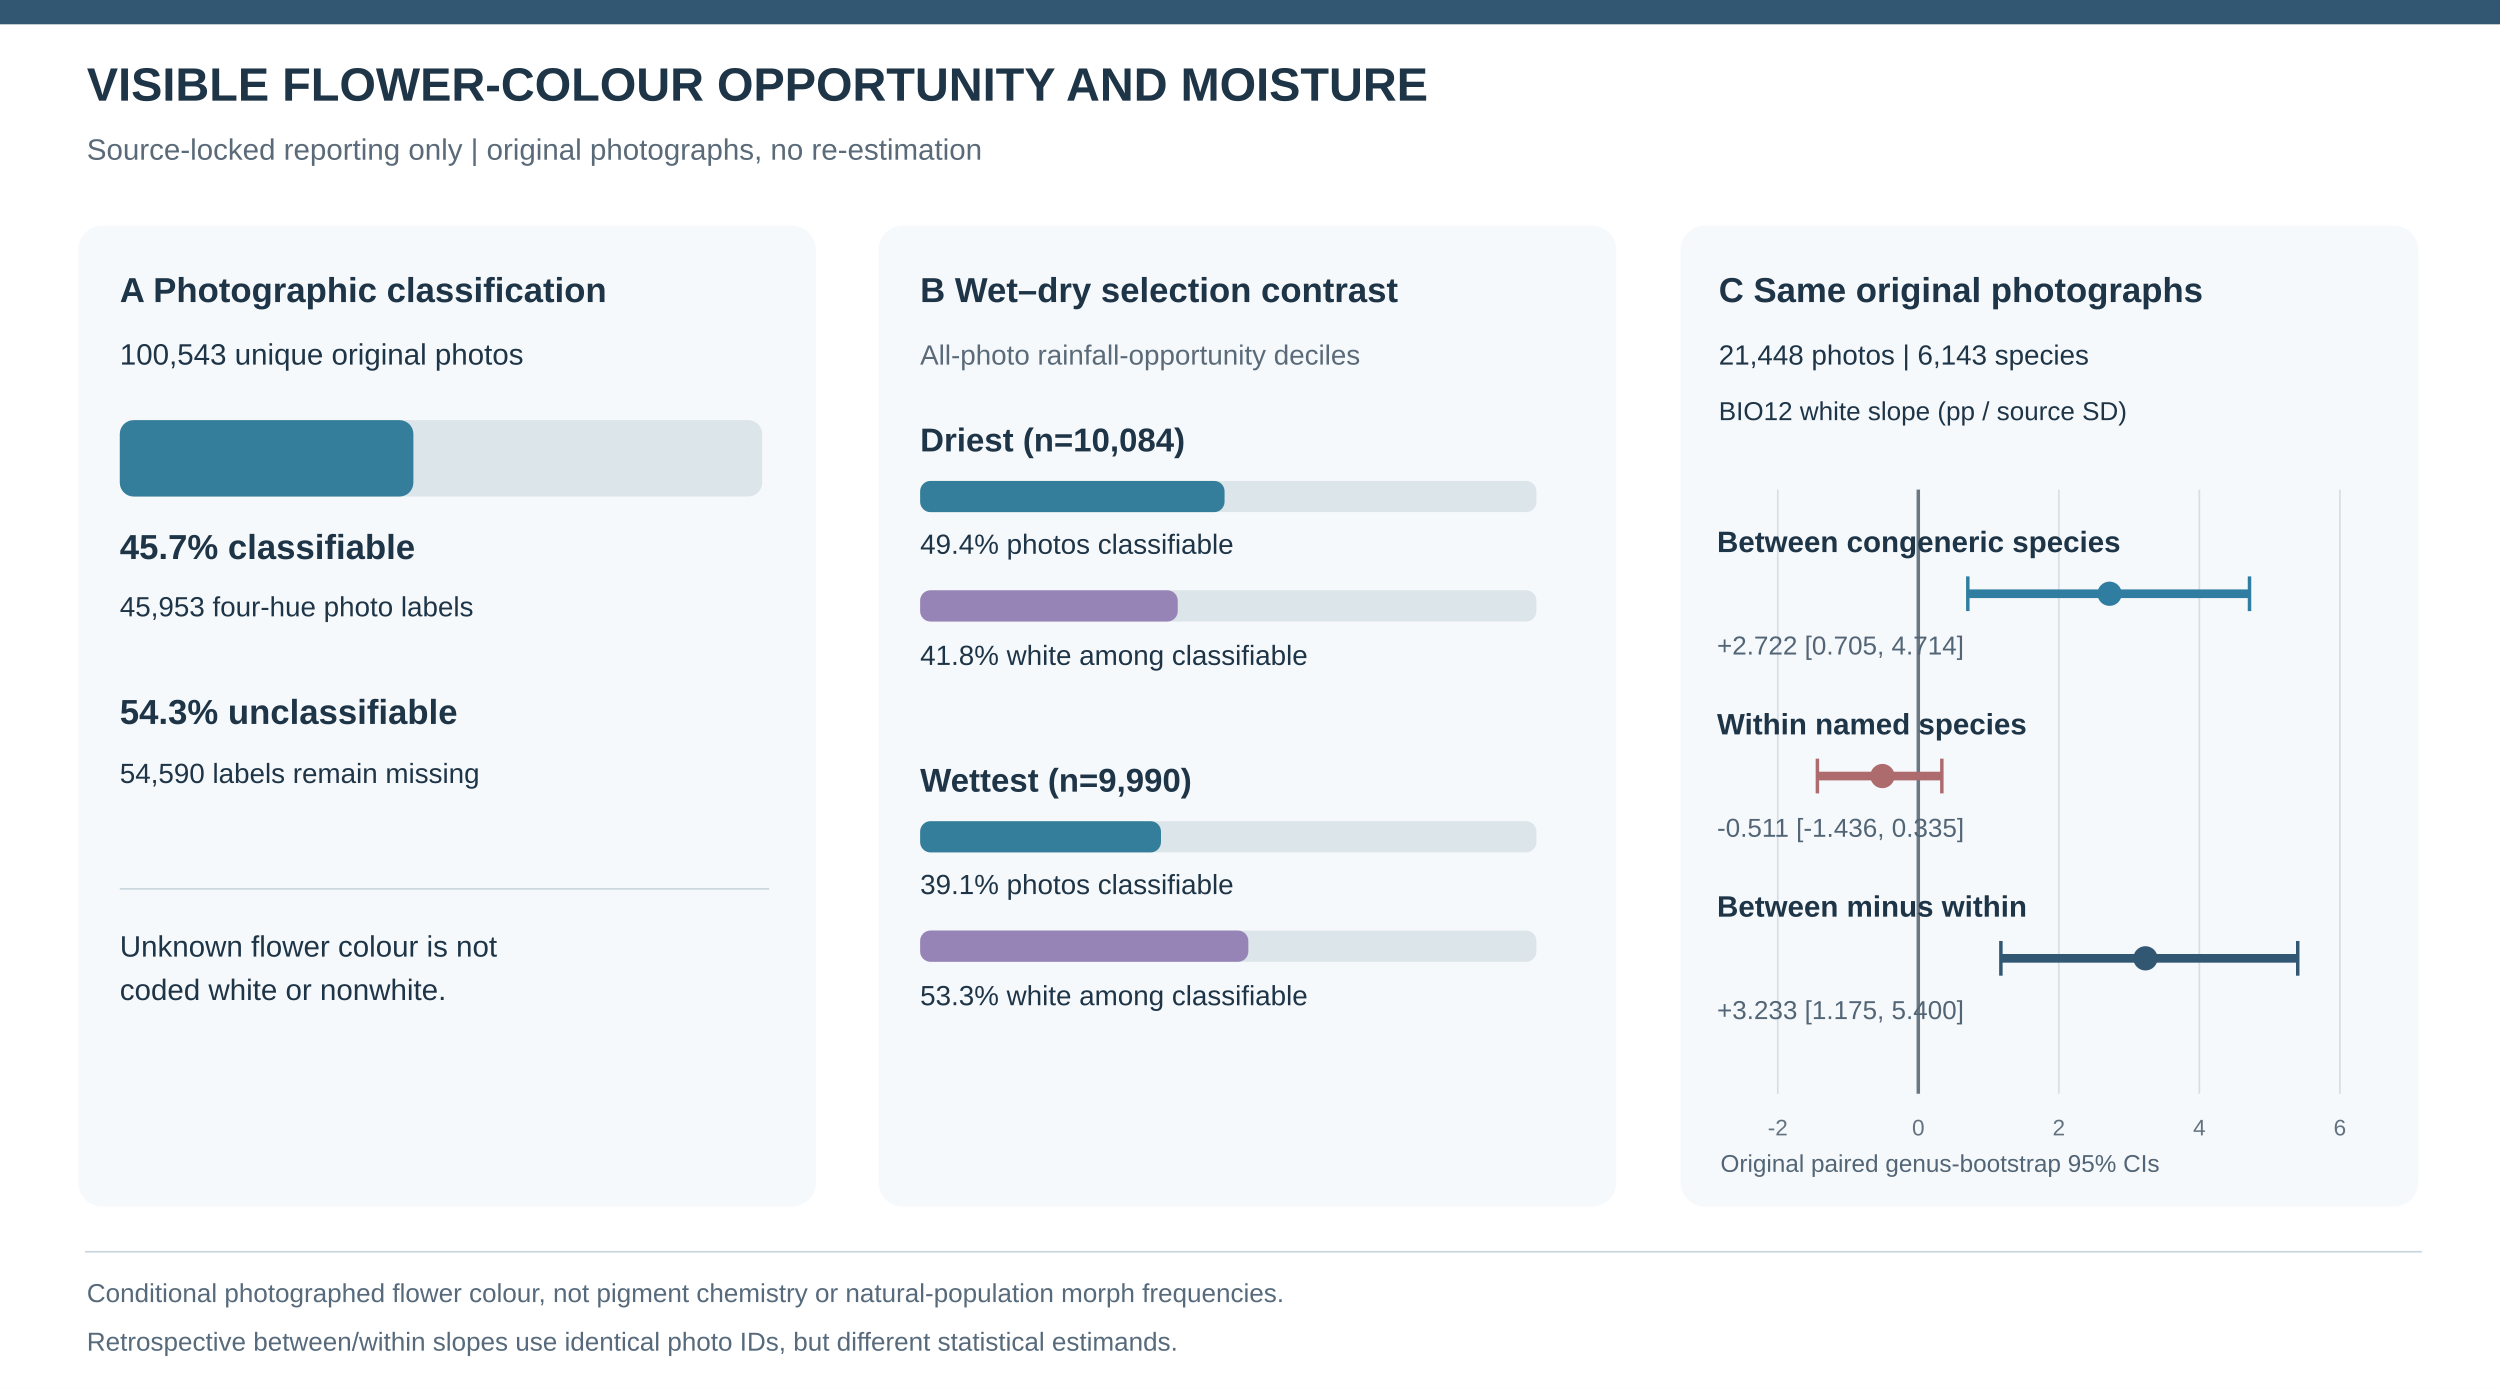
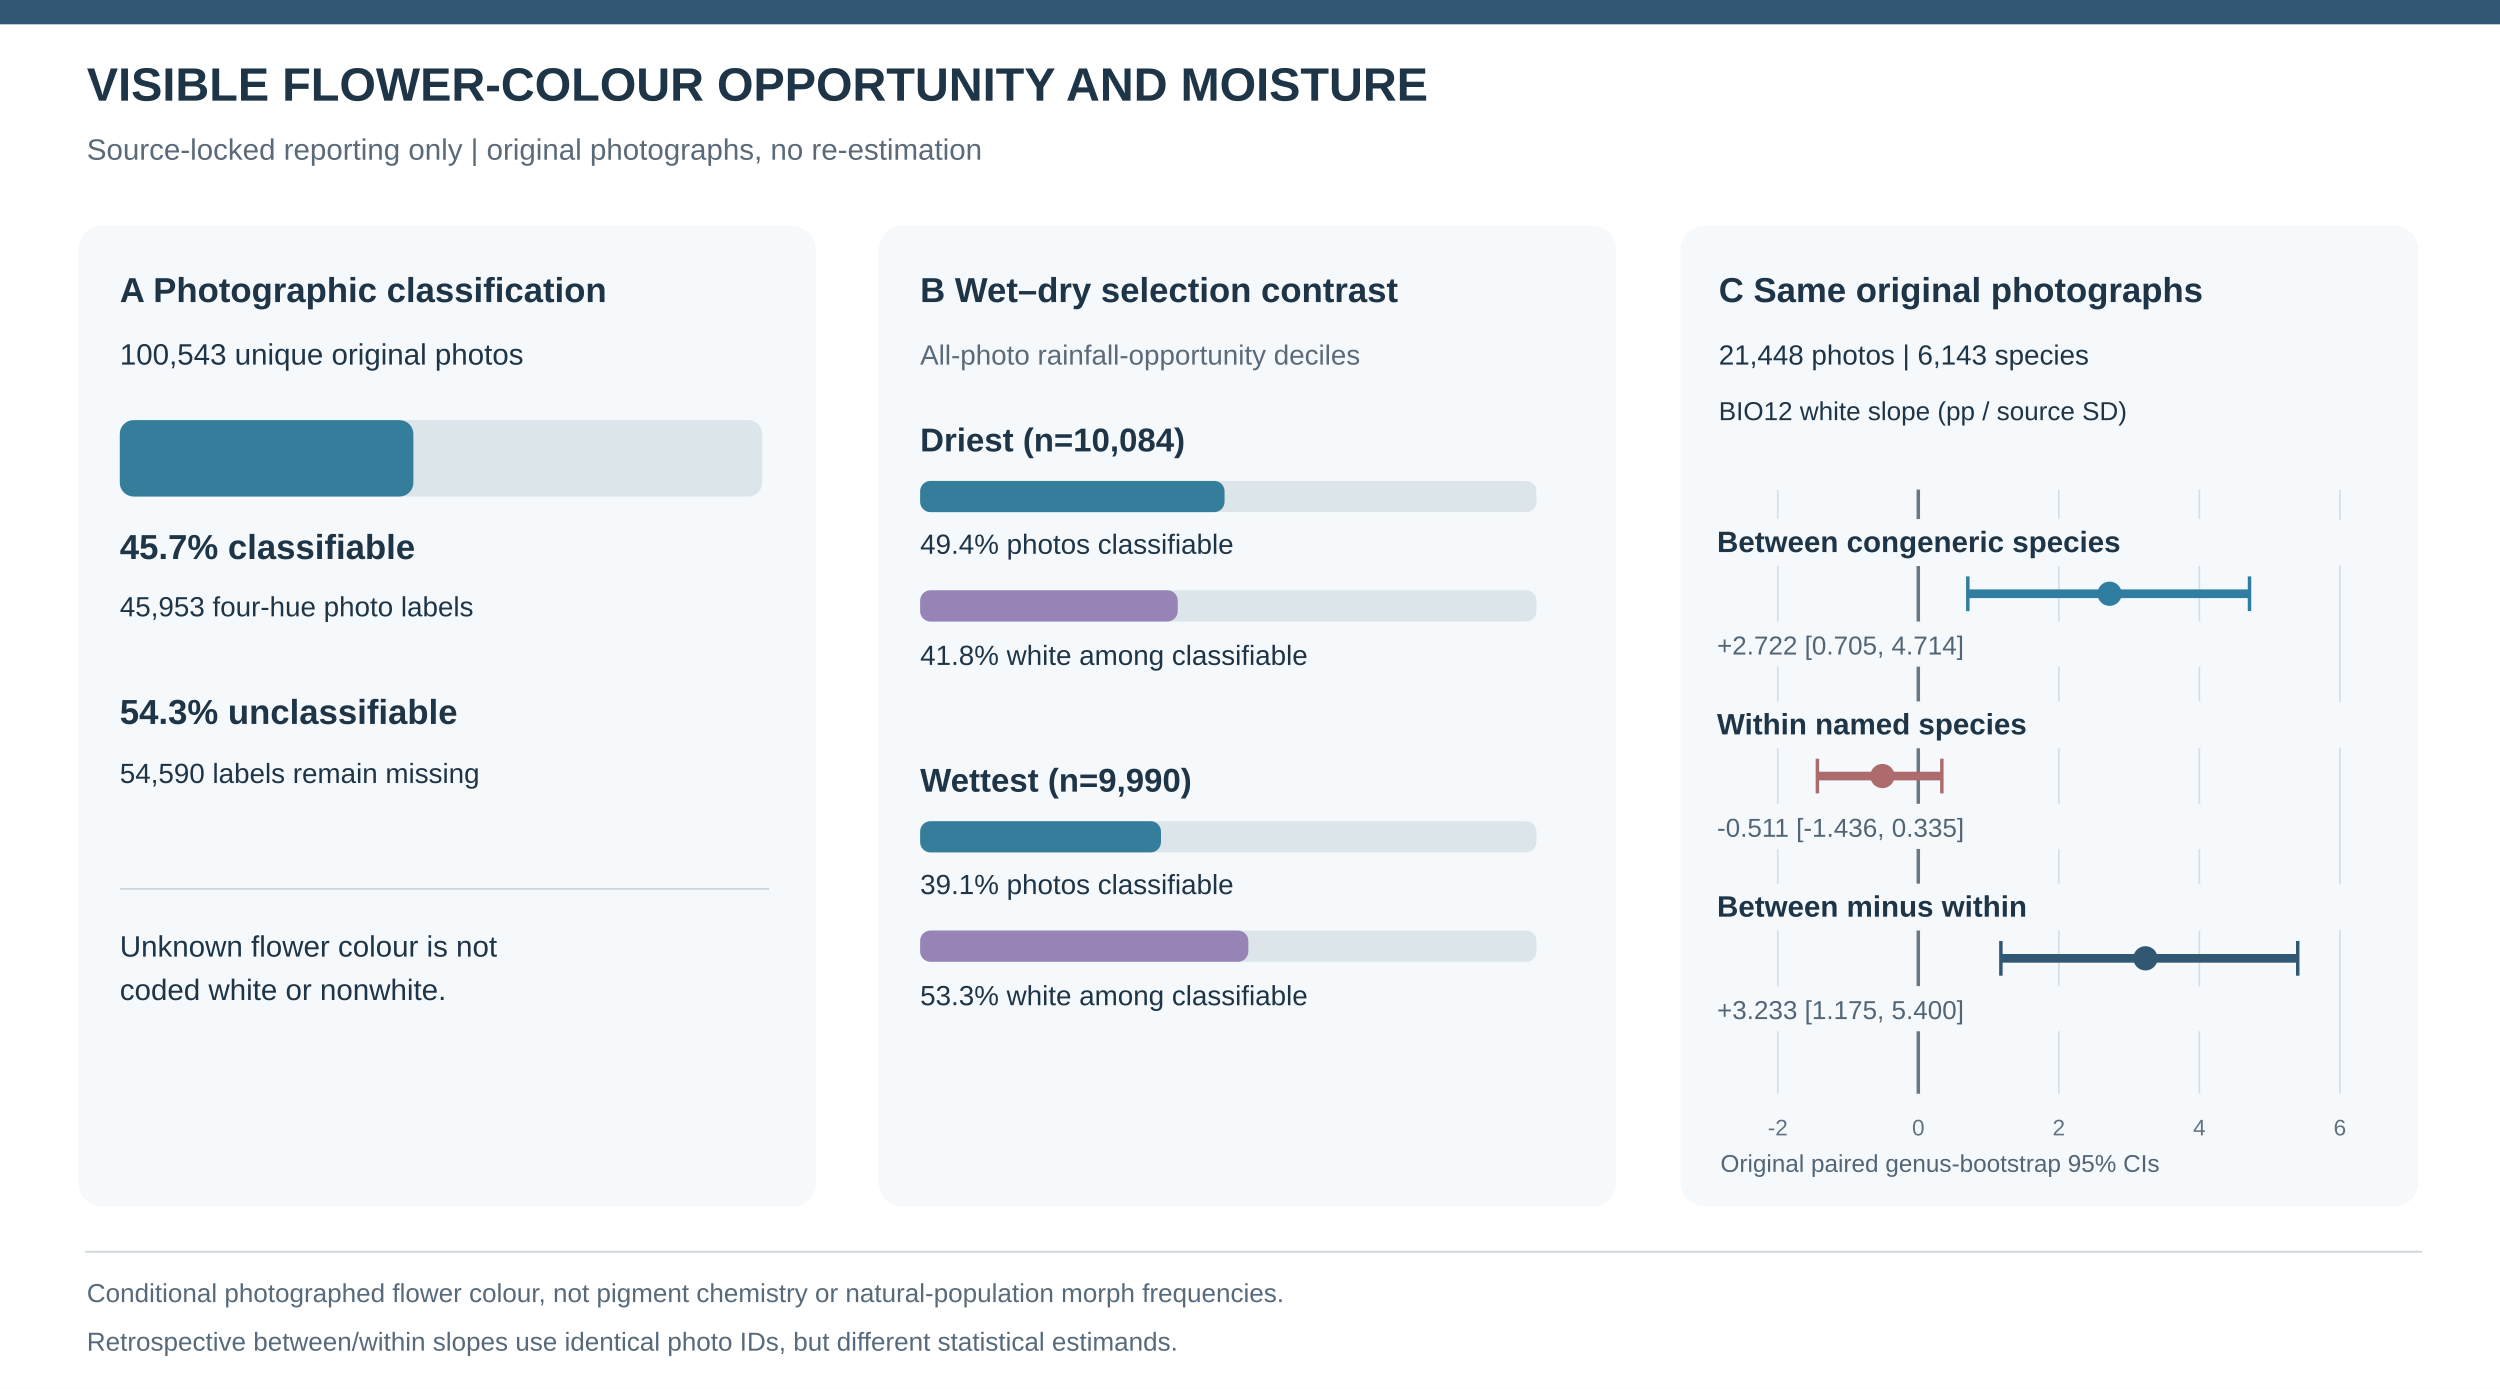
<svg xmlns="http://www.w3.org/2000/svg" width="1440" height="800" viewBox="0 0 1440 800" role="img" aria-labelledby="fig2-title fig2-desc">
  <rect x="0" y="0" width="1440" height="800" rx="0" fill="#FFFFFF" />
  <rect x="0" y="0" width="1440" height="14" rx="0" fill="#315773" />
  <text x="50" y="58" font-family="Arial,sans-serif" font-size="27" font-weight="700" fill="#1E3447" text-anchor="start">VISIBLE FLOWER-COLOUR OPPORTUNITY AND MOISTURE</text>
  <text x="50" y="92" font-family="Arial,sans-serif" font-size="17" font-weight="400" fill="#5A6A78" text-anchor="start">Source-locked reporting only | original photographs, no re-estimation</text>
  <rect x="45" y="130" width="425" height="565" rx="14" fill="#F6F9FB" />
  <rect x="506" y="130" width="425" height="565" rx="14" fill="#F6F9FB" />
  <rect x="968" y="130" width="425" height="565" rx="14" fill="#F6F9FB" />
  <text x="69" y="174" font-family="Arial,sans-serif" font-size="20" font-weight="700" fill="#1E3447" text-anchor="start">A  Photographic classification</text>
  <text x="69" y="210" font-family="Arial,sans-serif" font-size="17" font-weight="400" fill="#1E3447" text-anchor="start">100,543 unique original photos</text>
  <rect x="69" y="242" width="370" height="44" rx="8" fill="#DCE5EA" />
  <rect x="69" y="242" width="169.108" height="44" rx="8" fill="#347E9B" />
  <text x="69" y="322" font-family="Arial,sans-serif" font-size="20" font-weight="700" fill="#1E3447" text-anchor="start">45.7% classifiable</text>
  <text x="69" y="355" font-family="Arial,sans-serif" font-size="16" font-weight="400" fill="#1E3447" text-anchor="start">45,953 four-hue photo labels</text>
  <text x="69" y="417" font-family="Arial,sans-serif" font-size="20" font-weight="700" fill="#1E3447" text-anchor="start">54.3% unclassifiable</text>
  <text x="69" y="451" font-family="Arial,sans-serif" font-size="16" font-weight="400" fill="#1E3447" text-anchor="start">54,590 labels remain missing</text>
  <line x1="69" y1="512" x2="443" y2="512" stroke="#CAD6DD" stroke-width="1" />
  <text x="69" y="551" font-family="Arial,sans-serif" font-size="17" font-weight="400" fill="#1E3447" text-anchor="start">Unknown flower colour is not</text>
  <text x="69" y="576" font-family="Arial,sans-serif" font-size="17" font-weight="400" fill="#1E3447" text-anchor="start">coded white or nonwhite.</text>
  <text x="530" y="174" font-family="Arial,sans-serif" font-size="20" font-weight="700" fill="#1E3447" text-anchor="start">B  Wet–dry selection contrast</text>
  <text x="530" y="210" font-family="Arial,sans-serif" font-size="16" font-weight="400" fill="#5A6A78" text-anchor="start">All-photo rainfall-opportunity deciles</text>
  <text x="530" y="260" font-family="Arial,sans-serif" font-size="19" font-weight="700" fill="#1E3447" text-anchor="start">Driest (n=10,084)</text>
  <rect x="530" y="277" width="355" height="18" rx="6" fill="#DCE5EA" />
  <rect x="530" y="277" width="175.353" height="18" rx="6" fill="#347E9B" />
  <text x="530" y="319" font-family="Arial,sans-serif" font-size="16" font-weight="400" fill="#1E3447" text-anchor="start">49.4% photos classifiable</text>
  <rect x="530" y="340" width="355" height="18" rx="6" fill="#DCE5EA" />
  <rect x="530" y="340" width="148.386" height="18" rx="6" fill="#9784B7" />
  <text x="530" y="383" font-family="Arial,sans-serif" font-size="16" font-weight="400" fill="#1E3447" text-anchor="start">41.8% white among classifiable</text>
  <text x="530" y="456" font-family="Arial,sans-serif" font-size="19" font-weight="700" fill="#1E3447" text-anchor="start">Wettest (n=9,990)</text>
  <rect x="530" y="473" width="355" height="18" rx="6" fill="#DCE5EA" />
  <rect x="530" y="473" width="138.731" height="18" rx="6" fill="#347E9B" />
  <text x="530" y="515" font-family="Arial,sans-serif" font-size="16" font-weight="400" fill="#1E3447" text-anchor="start">39.1% photos classifiable</text>
  <rect x="530" y="536" width="355" height="18" rx="6" fill="#DCE5EA" />
  <rect x="530" y="536" width="189.048" height="18" rx="6" fill="#9784B7" />
  <text x="530" y="579" font-family="Arial,sans-serif" font-size="16" font-weight="400" fill="#1E3447" text-anchor="start">53.3% white among classifiable</text>
  <text x="990" y="174" font-family="Arial,sans-serif" font-size="20" font-weight="700" fill="#1E3447" text-anchor="start">C  Same original photographs</text>
  <text x="990" y="210" font-family="Arial,sans-serif" font-size="16" font-weight="400" fill="#1E3447" text-anchor="start">21,448 photos | 6,143 species</text>
  <text x="990" y="242" font-family="Arial,sans-serif" font-size="15" font-weight="400" fill="#1E3447" text-anchor="start">BIO12 white slope (pp / source SD)</text>
  <line x1="1024" y1="282" x2="1024" y2="630" stroke="#D7DFE6" stroke-width="1" />
  <text x="1024" y="654" font-family="Arial,sans-serif" font-size="13" font-weight="400" fill="#637281" text-anchor="middle">-2</text>
  <line x1="1104.941" y1="282" x2="1104.941" y2="630" stroke="#6A7884" stroke-width="2" />
  <text x="1104.941" y="654" font-family="Arial,sans-serif" font-size="13" font-weight="400" fill="#637281" text-anchor="middle">0</text>
  <line x1="1185.882" y1="282" x2="1185.882" y2="630" stroke="#D7DFE6" stroke-width="1" />
  <text x="1185.882" y="654" font-family="Arial,sans-serif" font-size="13" font-weight="400" fill="#637281" text-anchor="middle">2</text>
  <line x1="1266.824" y1="282" x2="1266.824" y2="630" stroke="#D7DFE6" stroke-width="1" />
  <text x="1266.824" y="654" font-family="Arial,sans-serif" font-size="13" font-weight="400" fill="#637281" text-anchor="middle">4</text>
  <line x1="1347.765" y1="282" x2="1347.765" y2="630" stroke="#D7DFE6" stroke-width="1" />
  <text x="1347.765" y="654" font-family="Arial,sans-serif" font-size="13" font-weight="400" fill="#637281" text-anchor="middle">6</text>
+   <rect x="985" y="299" width="365" height="27" rx="4" fill="#F6F9FB" />
  <text x="989" y="318" font-family="Arial,sans-serif" font-size="17" font-weight="700" fill="#1E3447" text-anchor="start">Between congeneric species</text>
  <line x1="1133.461" y1="342" x2="1295.713" y2="342" stroke="#307DA2" stroke-width="5" />
  <line x1="1133.461" y1="332" x2="1133.461" y2="352" stroke="#307DA2" stroke-width="2" />
  <line x1="1295.713" y1="332" x2="1295.713" y2="352" stroke="#307DA2" stroke-width="2" />
  <circle cx="1215.11" cy="342" r="7" fill="#307DA2" />
+   <rect x="985" y="358" width="305" height="26" rx="4" fill="#F6F9FB" />
  <text x="989" y="377" font-family="Arial,sans-serif" font-size="15" font-weight="400" fill="#526576" text-anchor="start">+2.722 [0.705, 4.714]</text>
+   <rect x="985" y="404" width="365" height="27" rx="4" fill="#F6F9FB" />
  <text x="989" y="423" font-family="Arial,sans-serif" font-size="17" font-weight="700" fill="#1E3447" text-anchor="start">Within named species</text>
  <line x1="1046.822" y1="447" x2="1118.504" y2="447" stroke="#AD6B6E" stroke-width="5" />
  <line x1="1046.822" y1="437" x2="1046.822" y2="457" stroke="#AD6B6E" stroke-width="2" />
  <line x1="1118.504" y1="437" x2="1118.504" y2="457" stroke="#AD6B6E" stroke-width="2" />
  <circle cx="1084.274" cy="447" r="7" fill="#AD6B6E" />
+   <rect x="985" y="463" width="305" height="26" rx="4" fill="#F6F9FB" />
  <text x="989" y="482" font-family="Arial,sans-serif" font-size="15" font-weight="400" fill="#526576" text-anchor="start">-0.511 [-1.436, 0.335]</text>
+   <rect x="985" y="509" width="365" height="27" rx="4" fill="#F6F9FB" />
  <text x="989" y="528" font-family="Arial,sans-serif" font-size="17" font-weight="700" fill="#1E3447" text-anchor="start">Between minus within</text>
  <line x1="1152.511" y1="552" x2="1323.495" y2="552" stroke="#315773" stroke-width="5" />
  <line x1="1152.511" y1="542" x2="1152.511" y2="562" stroke="#315773" stroke-width="2" />
  <line x1="1323.495" y1="542" x2="1323.495" y2="562" stroke="#315773" stroke-width="2" />
  <circle cx="1235.777" cy="552" r="7" fill="#315773" />
+   <rect x="985" y="568" width="305" height="26" rx="4" fill="#F6F9FB" />
  <text x="989" y="587" font-family="Arial,sans-serif" font-size="15" font-weight="400" fill="#526576" text-anchor="start">+3.233 [1.175, 5.400]</text>
  <text x="991" y="675" font-family="Arial,sans-serif" font-size="14" font-weight="400" fill="#526576" text-anchor="start">Original paired genus-bootstrap 95% CIs</text>
  <line x1="49" y1="721" x2="1395" y2="721" stroke="#CAD6DD" stroke-width="1" />
  <text x="50" y="750" font-family="Arial,sans-serif" font-size="15" font-weight="400" fill="#566A7B" text-anchor="start">Conditional photographed flower colour, not pigment chemistry or natural-population morph frequencies.</text>
  <text x="50" y="778" font-family="Arial,sans-serif" font-size="15" font-weight="400" fill="#566A7B" text-anchor="start">Retrospective between/within slopes use identical photo IDs, but different statistical estimands.</text>
</svg>
